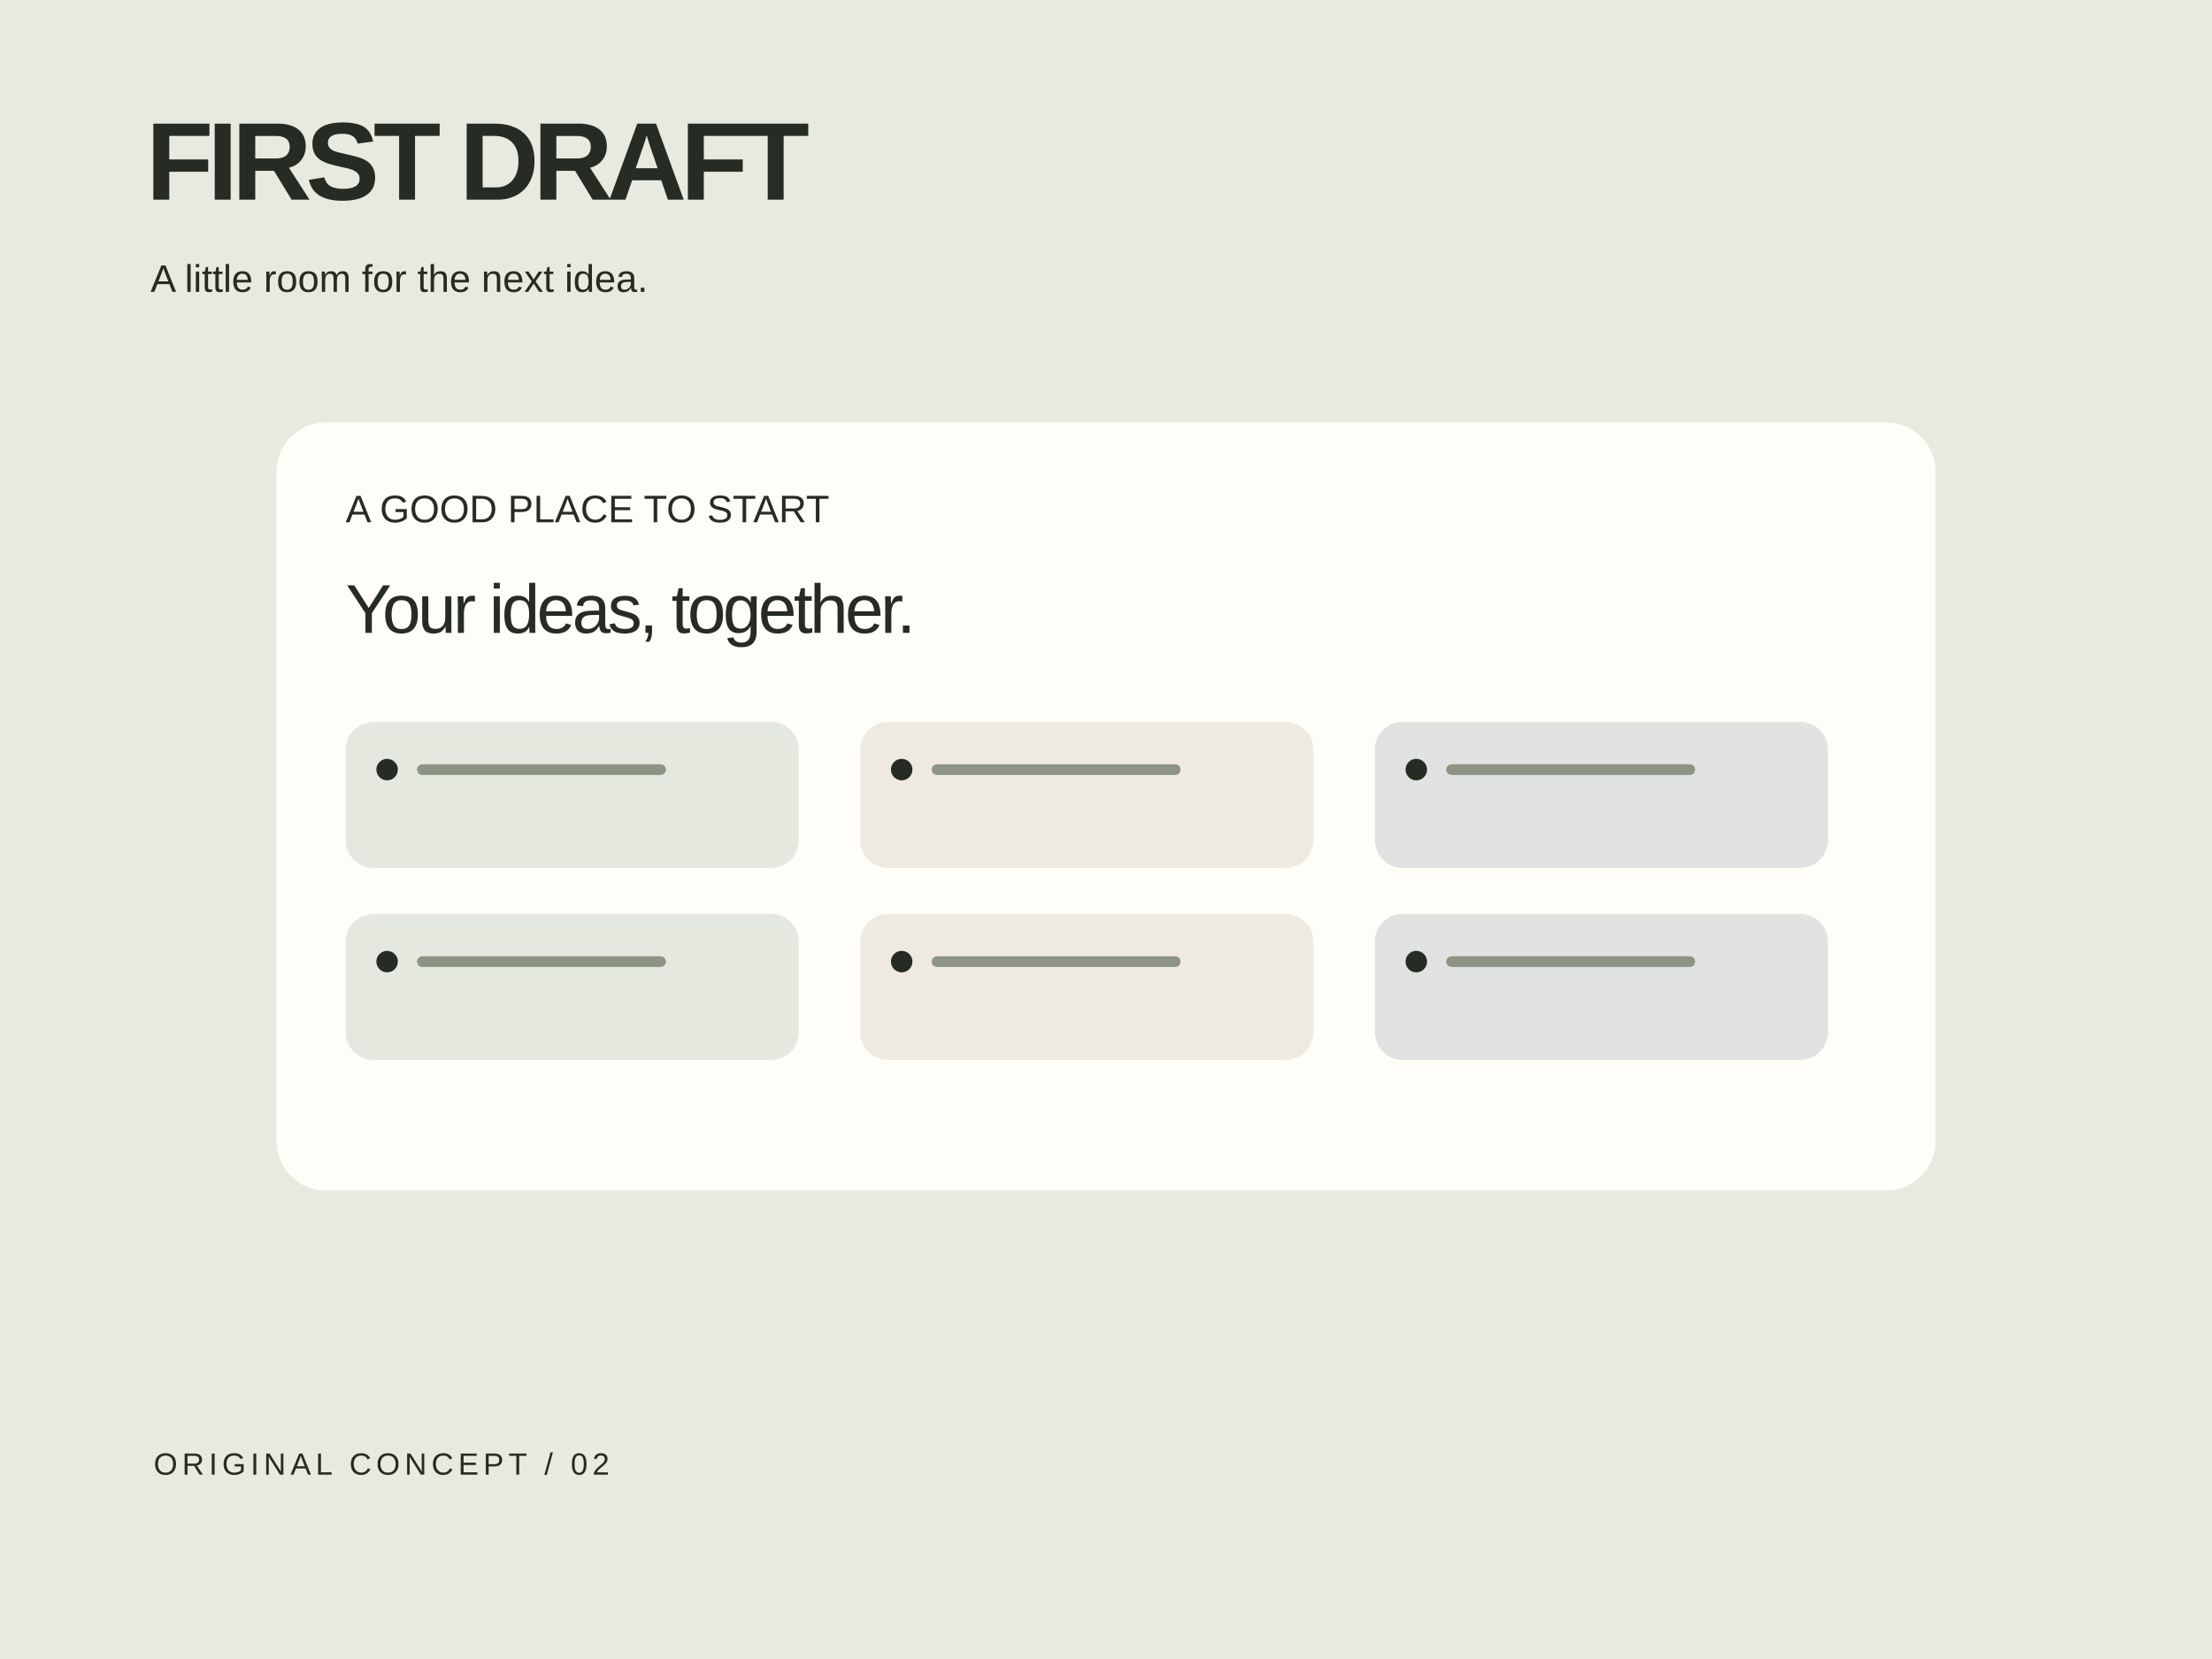
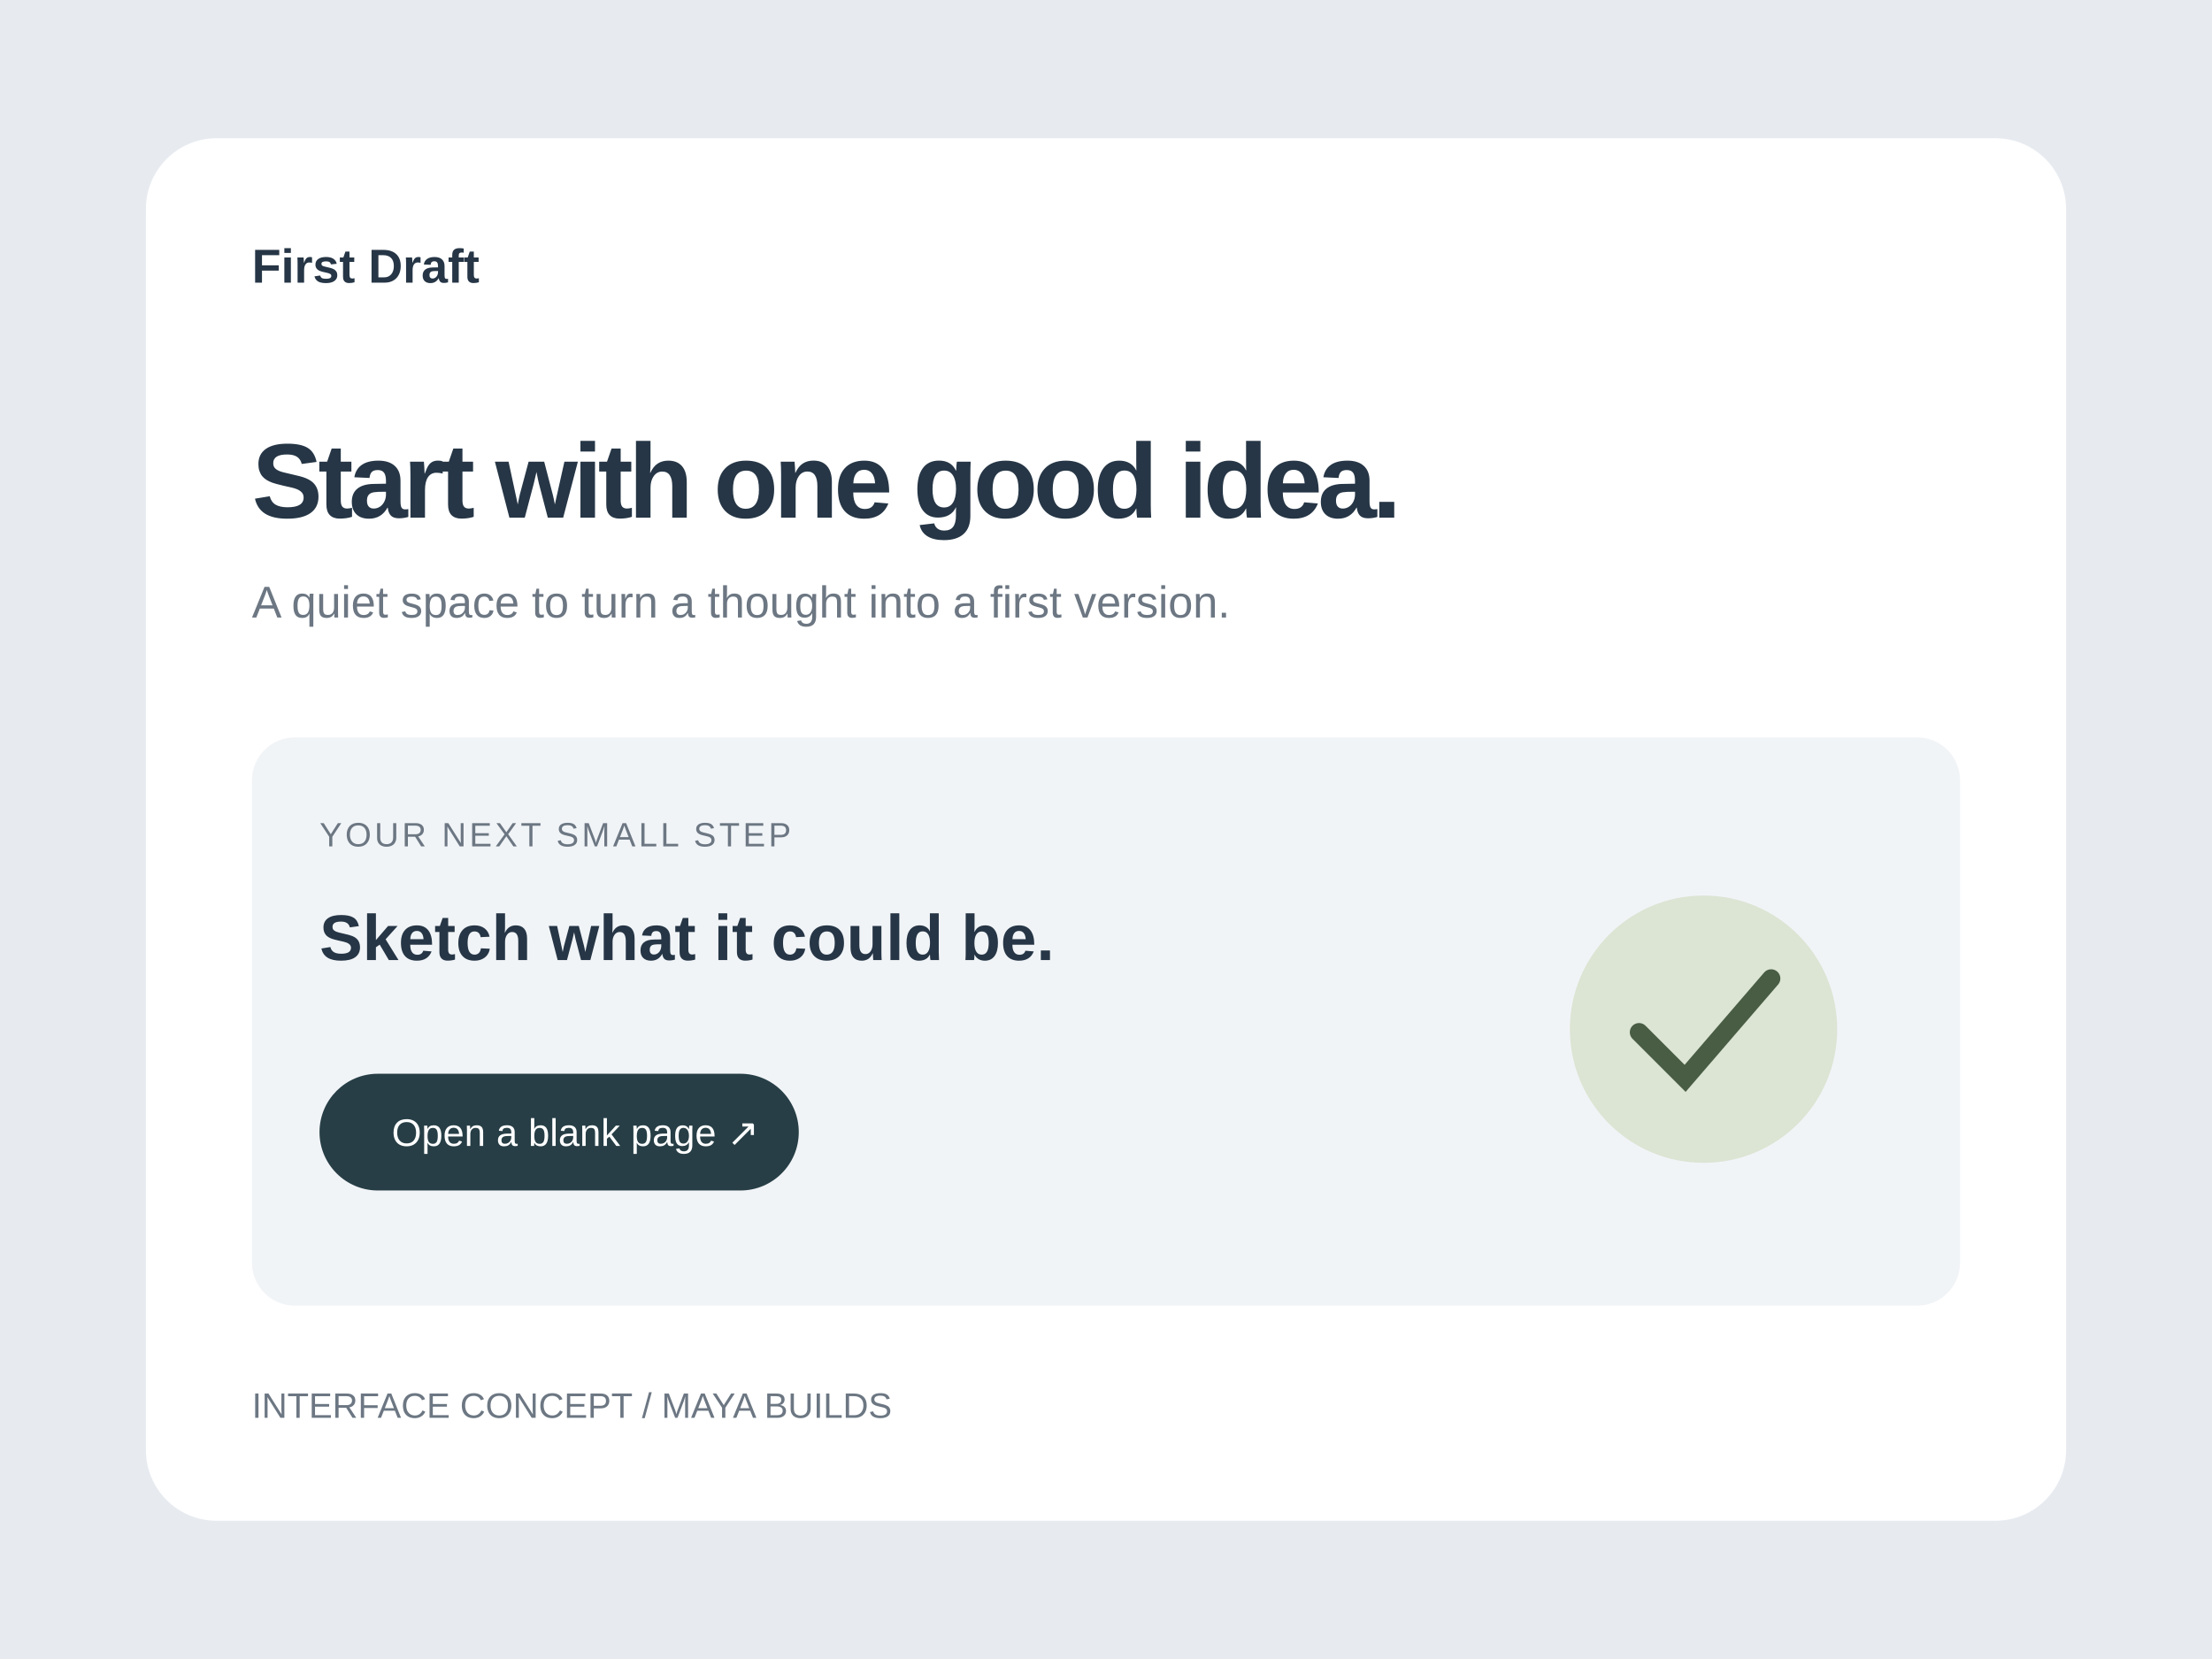
<svg xmlns="http://www.w3.org/2000/svg" width="1440" height="1080" viewBox="0 0 1440 1080">
-   <rect width="1440" height="1080" fill="#e9eadf" />
-   <g font-family="Arial,sans-serif">
-     <text x="95" y="130" fill="#262c23" font-size="72" font-weight="600" letter-spacing="-4">FIRST DRAFT</text>
-     <text x="98" y="190" fill="#262c23" font-size="25">A little room for the next idea.</text>
-     <rect x="180" y="275" width="1080" height="500" rx="32" fill="#fffdf8" />
-     <text x="225" y="340" font-size="25" fill="#262c23">A GOOD PLACE TO START</text>
-     <text x="225" y="412" font-size="45" letter-spacing="-2" fill="#262c23">Your ideas, together.</text>
-     <rect x="225" y="470" width="295" height="95" rx="18" fill="#e5e8df" />
-     <circle cx="252" cy="501" r="7" fill="#262c23" />
-     <path d="M275 501h155" stroke="#8d9485" stroke-width="7" stroke-linecap="round" />
-     <rect x="560" y="470" width="295" height="95" rx="18" fill="#eeeae1" />
-     <circle cx="587" cy="501" r="7" fill="#262c23" />
-     <path d="M610 501h155" stroke="#8d9485" stroke-width="7" stroke-linecap="round" />
-     <rect x="895" y="470" width="295" height="95" rx="18" fill="#e0e3e1" />
-     <circle cx="922" cy="501" r="7" fill="#262c23" />
-     <path d="M945 501h155" stroke="#8d9485" stroke-width="7" stroke-linecap="round" />
-     <rect x="225" y="595" width="295" height="95" rx="18" fill="#e5e8df" />
-     <circle cx="252" cy="626" r="7" fill="#262c23" />
-     <path d="M275 626h155" stroke="#8d9485" stroke-width="7" stroke-linecap="round" />
-     <rect x="560" y="595" width="295" height="95" rx="18" fill="#eeeae1" />
-     <circle cx="587" cy="626" r="7" fill="#262c23" />
-     <path d="M610 626h155" stroke="#8d9485" stroke-width="7" stroke-linecap="round" />
-     <rect x="895" y="595" width="295" height="95" rx="18" fill="#e0e3e1" />
-     <circle cx="922" cy="626" r="7" fill="#262c23" />
-     <path d="M945 626h155" stroke="#8d9485" stroke-width="7" stroke-linecap="round" />
-     <text x="100" y="960" fill="#262c23" font-size="20" letter-spacing="3">ORIGINAL CONCEPT / 02</text>
-   </g>
+   <rect width="1440" height="1080" fill="#e7ebf0" />
+   <rect x="95" y="90" width="1250" height="900" rx="46" fill="#fff" />
+   <text x="164" y="184" font-family="Arial,sans-serif" font-size="31" font-weight="700" fill="#263646">First Draft</text>
+   <text x="164" y="337" font-family="Arial,sans-serif" font-size="69" font-weight="700" letter-spacing="-3" fill="#263646">Start with one good idea.</text>
+   <text x="164" y="402" font-family="Arial,sans-serif" font-size="29" fill="#6c7783">A quiet space to turn a thought into a first version.</text>
+   <rect x="164" y="480" width="1112" height="370" rx="28" fill="#f1f4f7" />
+   <text x="208" y="551" font-family="Arial,sans-serif" font-size="22" letter-spacing="2" fill="#6c7783">YOUR NEXT SMALL STEP</text>
+   <text x="208" y="625" font-family="Arial,sans-serif" font-size="42" font-weight="700" fill="#263646">Sketch what it could be.</text>
+   <rect x="208" y="699" width="312" height="76" rx="38" fill="#273e46" />
+   <text x="255" y="746" font-family="Arial,sans-serif" font-size="25" fill="white">Open a blank page ↗</text>
+   <circle cx="1109" cy="670" r="87" fill="#dce4d3" />
+   <path d="m1067 672 30 30 56-65" fill="none" stroke="#485d44" stroke-width="12" stroke-linecap="round" />
+   <text x="164" y="923" font-family="Arial,sans-serif" font-size="23" fill="#6c7783">INTERFACE CONCEPT / MAYA BUILDS</text>
</svg>
